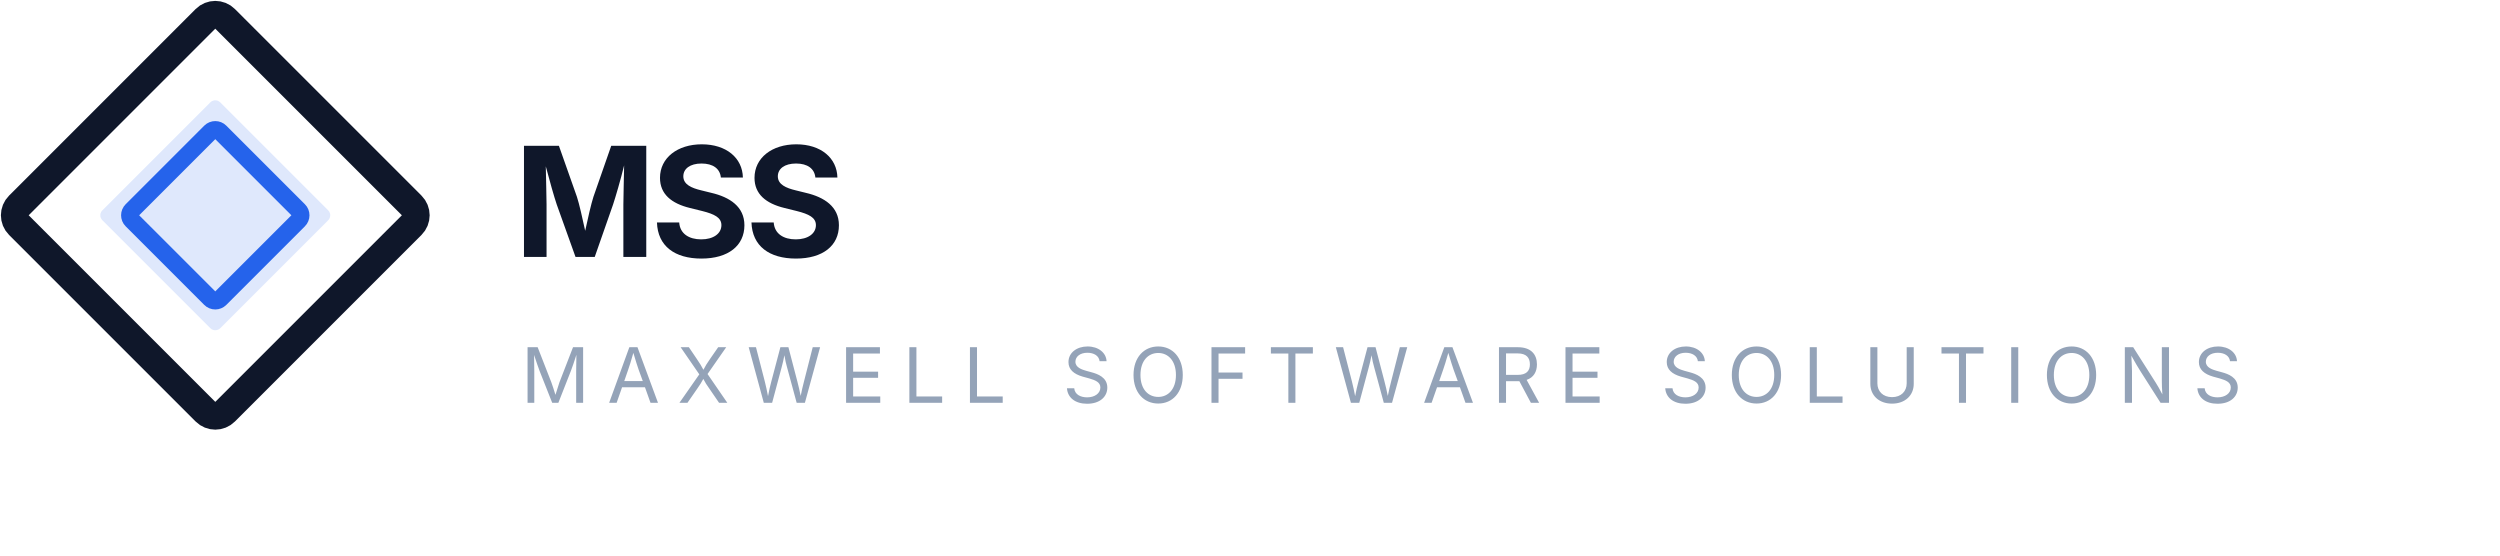
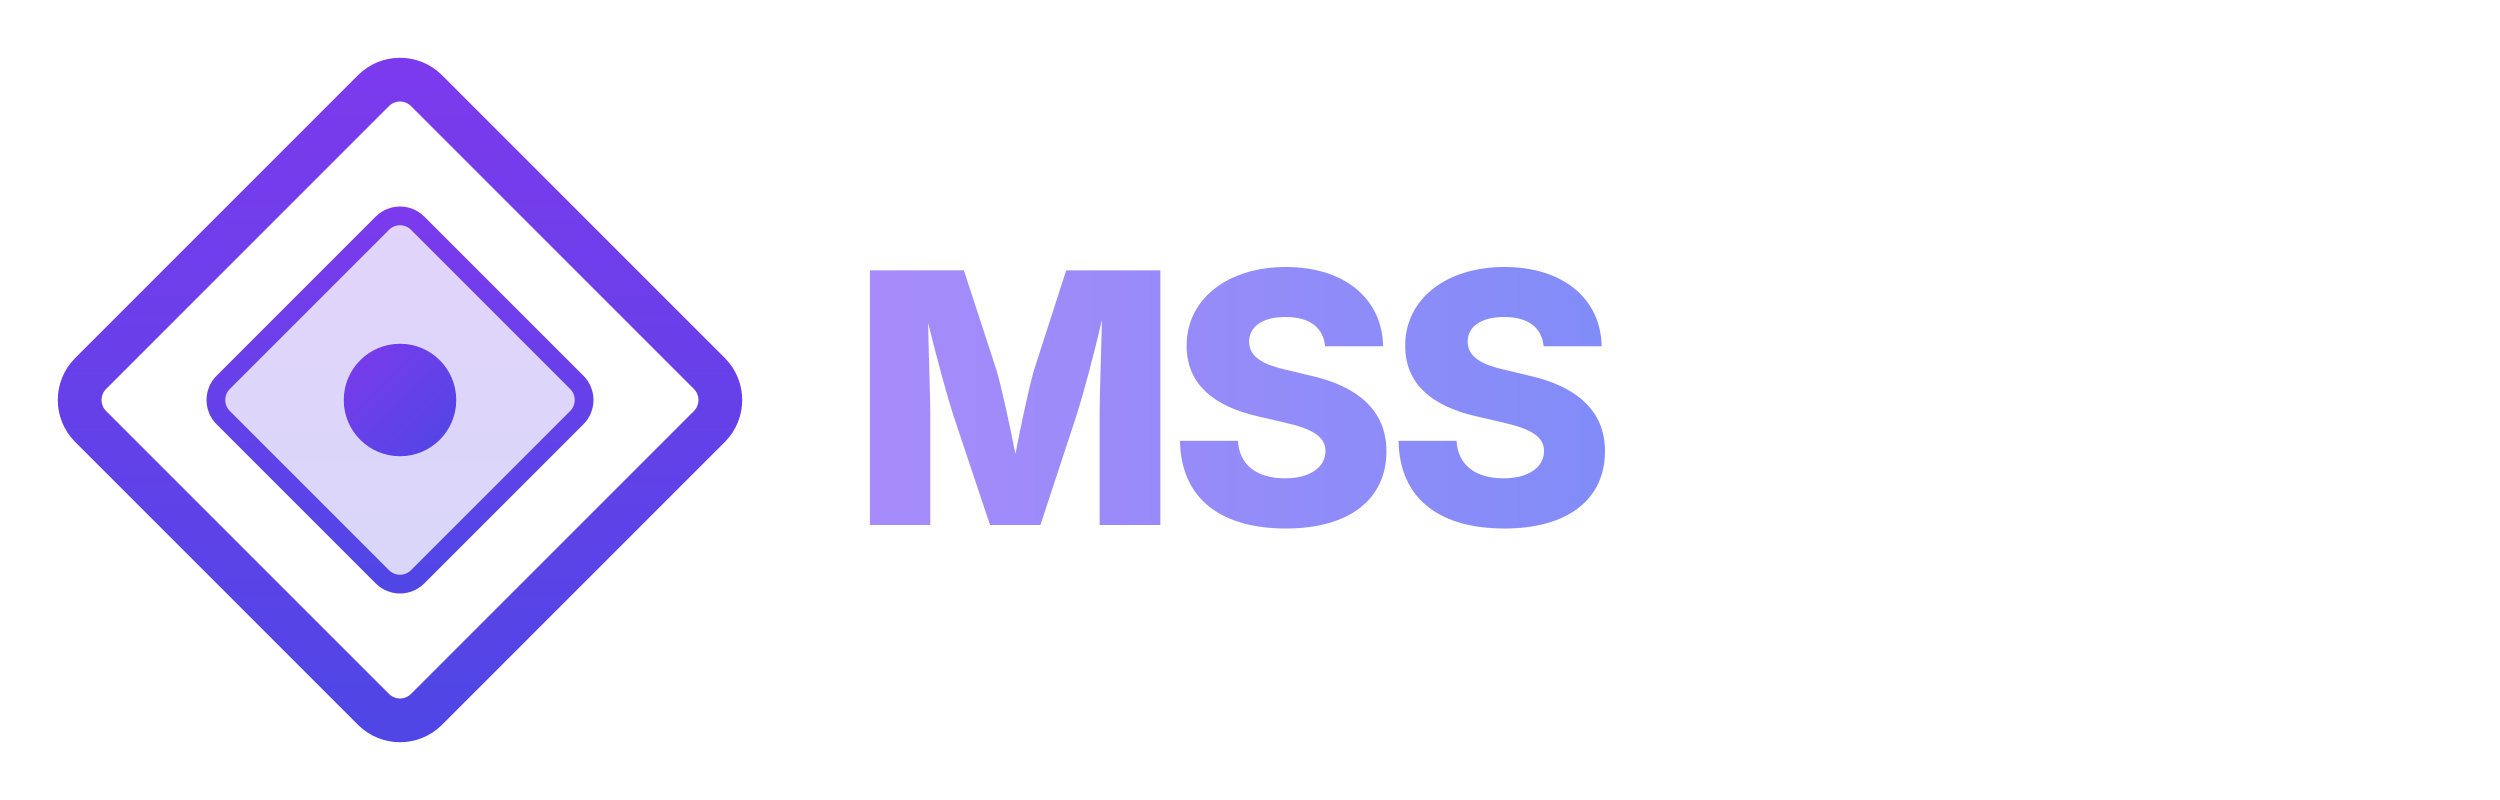
- <svg xmlns="http://www.w3.org/2000/svg" width="360" height="80" viewBox="0 0 360 80" fill="none">
-   <rect x="10" y="10" width="42" height="42" rx="2" transform="rotate(45 31 31)" stroke="#0F172A" stroke-width="4" fill="none" />
-   <rect x="19" y="19" width="24" height="24" rx="1" transform="rotate(45 31 31)" fill="#2563EB" opacity="0.15" />
-   <rect x="22" y="22" width="18" height="18" rx="1" transform="rotate(45 31 31)" stroke="#2563EB" stroke-width="2.5" fill="none" />
-   <text x="74" y="37" font-family="'Inter', 'DM Sans', 'Helvetica Neue', Arial, sans-serif" font-size="22" font-weight="700" letter-spacing="-0.8" fill="#0F172A">MSS</text>
-   <text x="75" y="58" font-family="'Inter', 'DM Sans', 'Helvetica Neue', Arial, sans-serif" font-size="11" font-weight="400" letter-spacing="2.5" fill="#94A3B8">MAXWELL SOFTWARE SOLUTIONS</text>
+ <svg xmlns="http://www.w3.org/2000/svg" width="200" height="64" viewBox="0 0 200 64" fill="none">
+   <defs>
+     <linearGradient id="dg" x1="0" y1="0" x2="1" y2="1">
+       <stop offset="0%" stop-color="#7c3aed" />
+       <stop offset="100%" stop-color="#4f46e5" />
+     </linearGradient>
+     <linearGradient id="tg" x1="0" y1="0" x2="1" y2="0">
+       <stop offset="0%" stop-color="#a78bfa" />
+       <stop offset="100%" stop-color="#818cf8" />
+     </linearGradient>
+   </defs>
+   <rect x="13" y="13" width="38" height="38" rx="3" transform="rotate(45 32 32)" stroke="url(#dg)" stroke-width="3.5" fill="none" />
+   <rect x="21" y="21" width="22" height="22" rx="2" transform="rotate(45 32 32)" fill="url(#dg)" fill-opacity="0.22" stroke="url(#dg)" stroke-width="1.5" />
+   <circle cx="32" cy="32" r="4.5" fill="url(#dg)" />
+   <text x="68" y="42" font-family="'Inter','DM Sans','Helvetica Neue',Arial,sans-serif" font-size="28" font-weight="800" letter-spacing="-1" fill="url(#tg)">MSS</text>
</svg>
